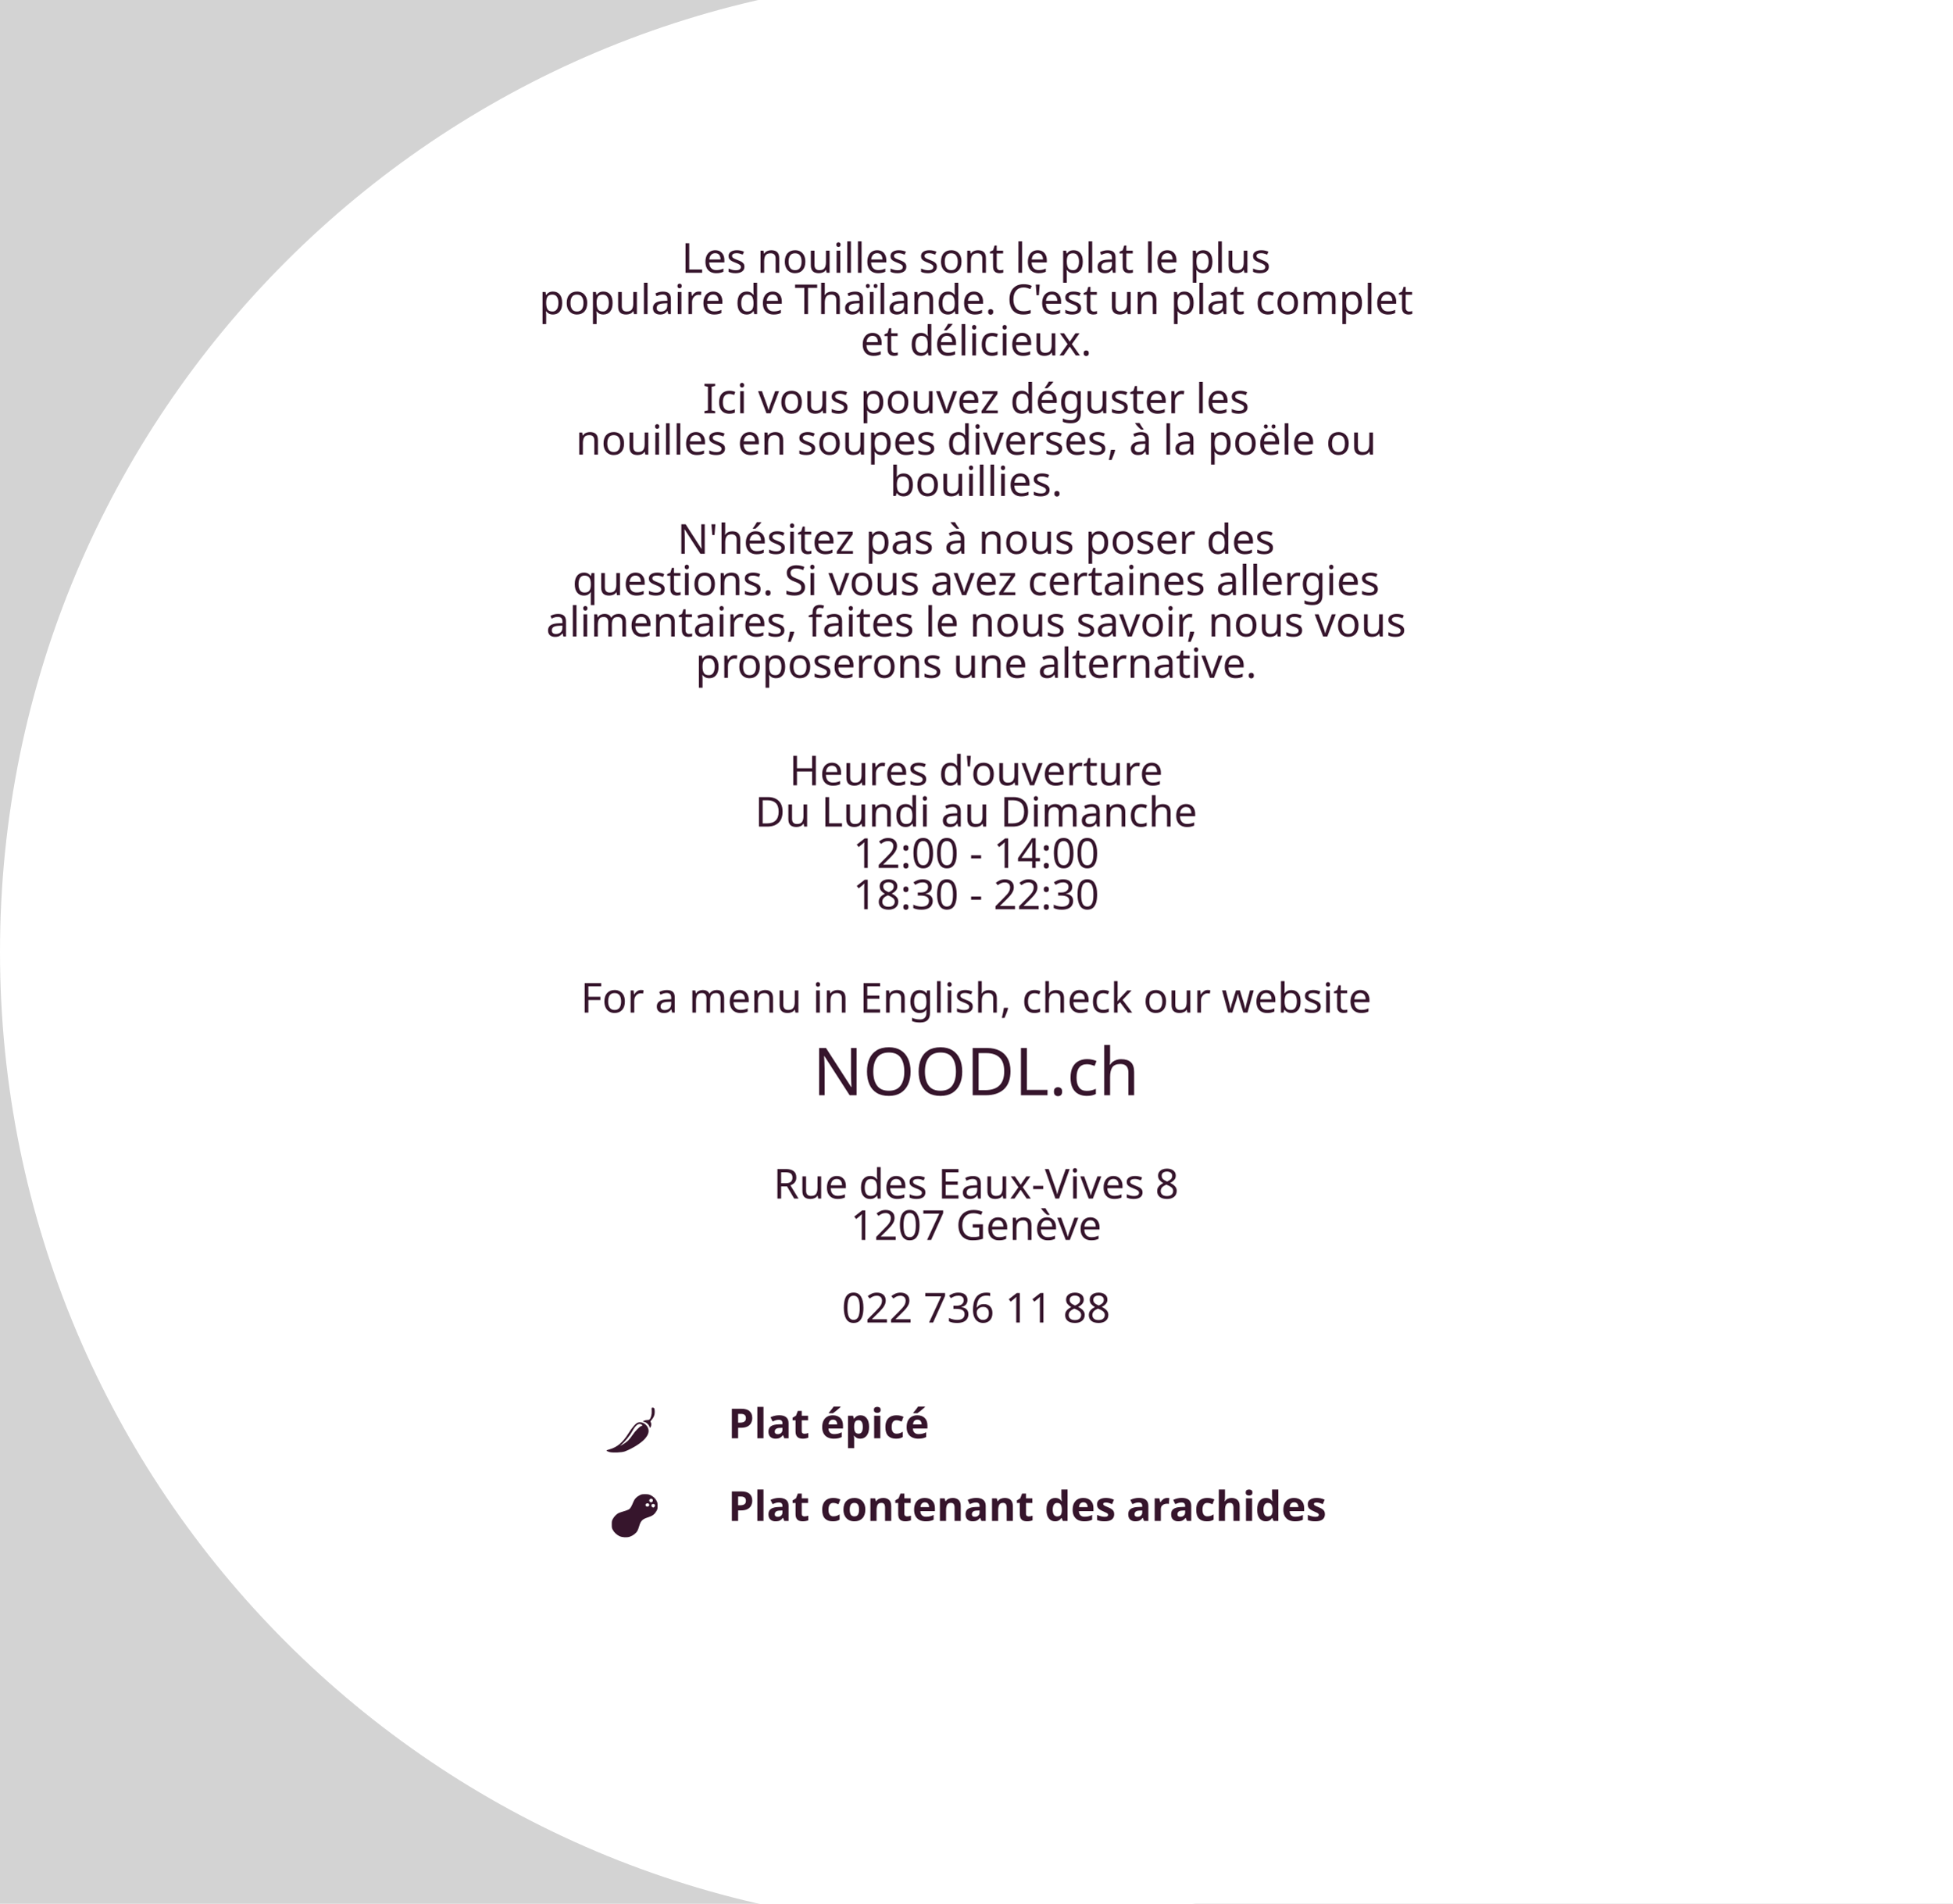
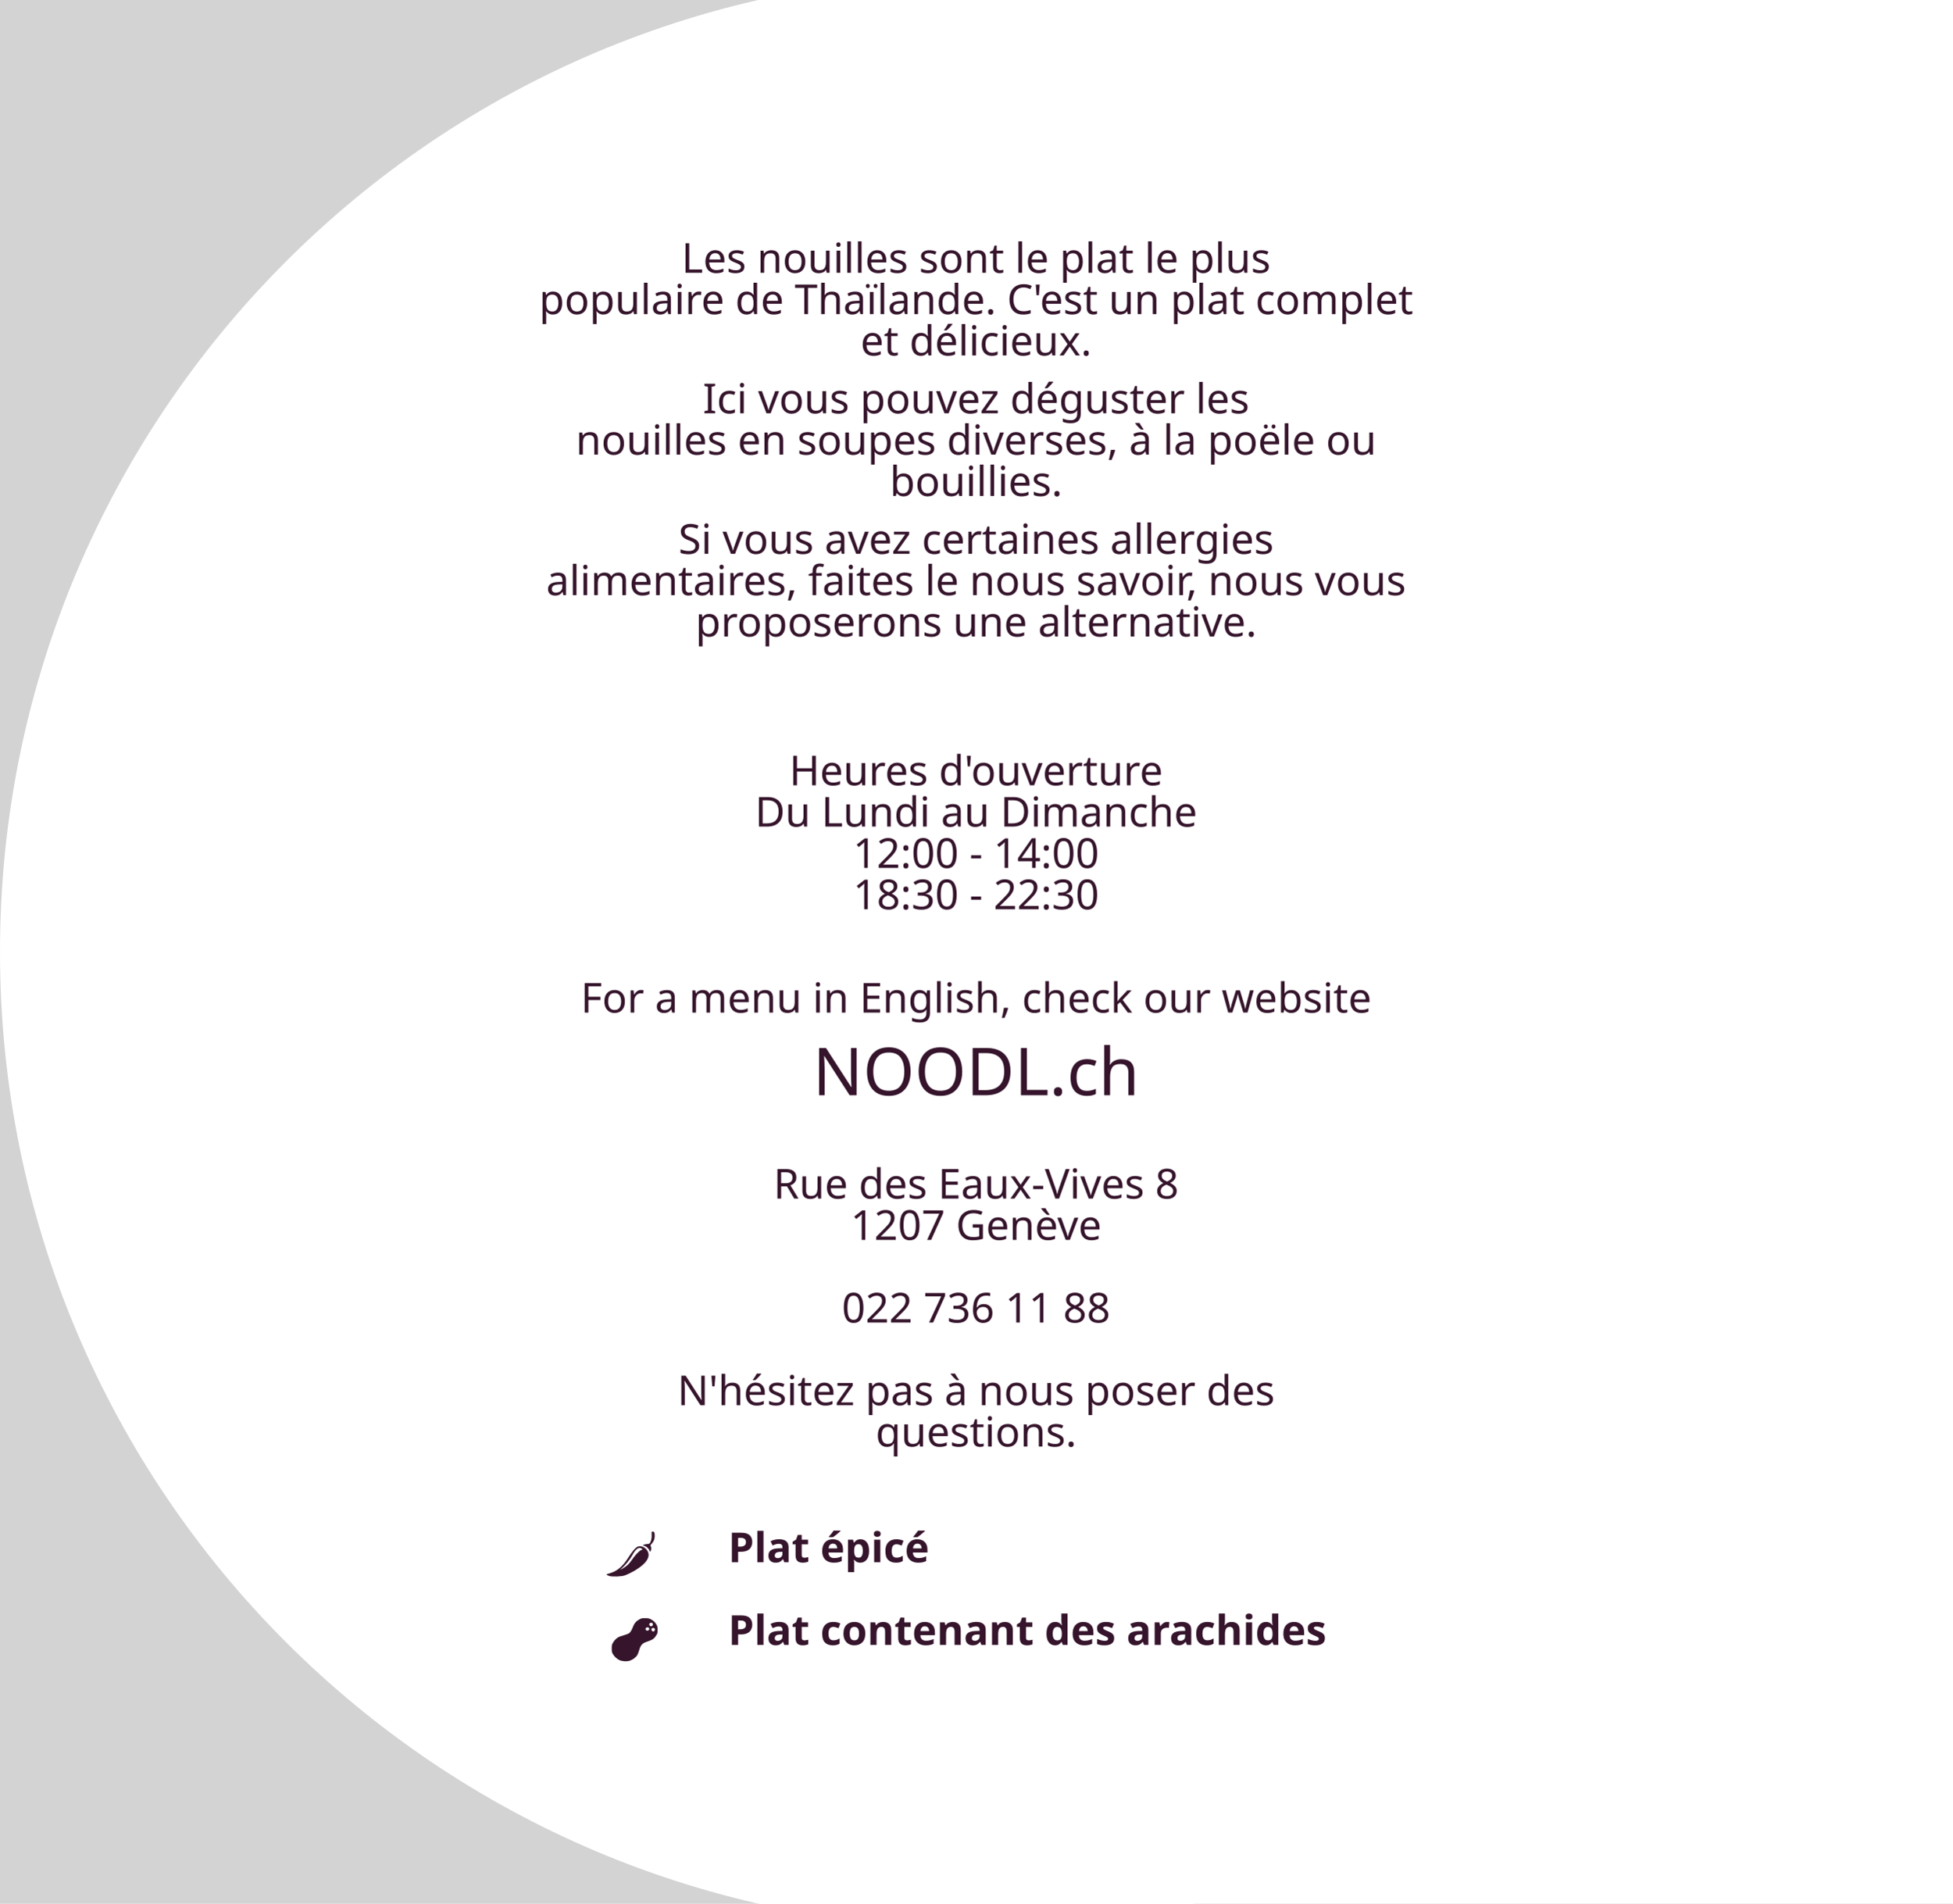
<svg width="2362" height="2303">
  <rect x="0" y="0" width="2362" height="2303" fill="lightgrey" />
  <circle cx="1181" cy="1151.5" r="1181" fill="white" />
  <rect x="1181" y="0" width="2362" height="2303" fill="white" />
  <g id="text" style="font-family:chivo;font-size:50;" transform="translate(0, 200)">
    <text x="1181" y="130" text-anchor="middle" fill="rgb(54,21,44)">Les nouilles sont le plat le plus </text>
    <text x="1181" y="180" text-anchor="middle" fill="rgb(54,21,44)">populaire de Thaïlande. C'est un plat complet </text>
    <text x="1181" y="230" text-anchor="middle" fill="rgb(54,21,44)">et délicieux. </text>
    <text x="1181" y="300" text-anchor="middle" fill="rgb(54,21,44)">Ici vous pouvez déguster les </text>
    <text x="1181" y="350" text-anchor="middle" fill="rgb(54,21,44)">nouilles en soupes diverses, à la poële ou </text>
    <text x="1181" y="400" text-anchor="middle" fill="rgb(54,21,44)">bouillies. </text>
-     <text x="1181" y="470" text-anchor="middle" fill="rgb(54,21,44)">N'hésitez pas à nous poser des </text>
-     <text x="1181" y="520" text-anchor="middle" fill="rgb(54,21,44)">questions. Si vous avez certaines allergies </text>
-     <text x="1181" y="570" text-anchor="middle" fill="rgb(54,21,44)">alimentaires, faites le nous savoir, nous vous </text>
-     <text x="1181" y="620" text-anchor="middle" fill="rgb(54,21,44)">proposerons une alternative. </text>
+     <text x="1181" y="470" text-anchor="middle" fill="rgb(54,21,44)">Si vous avez certaines allergies </text>
+     <text x="1181" y="520" text-anchor="middle" fill="rgb(54,21,44)">alimentaires, faites le nous savoir, nous vous </text>
+     <text x="1181" y="570" text-anchor="middle" fill="rgb(54,21,44)">proposerons une alternative. </text>
    <text x="1181" y="750" style="font-family:chivo;font-size:50;fill:rgb(54,21,44);text-anchor:middle">Heures d'ouverture</text>
    <text x="1181" y="800" style="font-family:chivo;font-size:50;fill:rgb(54,21,44);text-anchor:middle">Du Lundi au Dimanche</text>
    <text x="1181" y="850" style="font-family:chivo;font-size:50;fill:rgb(54,21,44);text-anchor:middle">12:00 - 14:00</text>
    <text x="1181" y="900" style="font-family:chivo;font-size:50;fill:rgb(54,21,44);text-anchor:middle">18:30 - 22:30</text>
    <text x="1181" y="1025" style="font-family:chivo;font-size:50;fill:rgb(54,21,44);text-anchor:middle">For a menu in English, check our website</text>
    <text x="1181" y="1125" style="font-family:chivo;font-size:80px;fill:rgb(54,21,44);text-anchor:middle">NOODL.ch</text>
    <text x="1181" y="1250" style="font-family:chivo;font-size:50;fill:rgb(54,21,44);text-anchor:middle">Rue des Eaux-Vives 8</text>
    <text x="1181" y="1300" style="font-family:chivo;font-size:50;fill:rgb(54,21,44);text-anchor:middle">1207 Genève</text>
    <text x="1181" y="1400" style="font-family:chivo;font-size:50;fill:rgb(54,21,44);text-anchor:middle">022 736 11 88</text>
-     <path d="m 14.991,141.353 c -10.583,-3.753 -10.527,-4.567 0.518,-7.624 23.355,-6.463 40.339,-20.582 57.27,-47.607 12.432,-19.844 22.559,-31.348 29.626,-33.656 12.058,-3.937 27.402,5.55 31.175,19.275 2.608,9.486 -1.075,19.611 -11.11,30.539 -11.994,13.062 -36.749,28.563 -59.673,37.366 -9.758,3.747 -39.099,4.796 -47.806,1.708 z m 56.847,-33.919 c 3.671,-3.522 9.703,-11.027 13.404,-16.679 7.88,-12.033 21.676,-26.274 26.815,-27.68 4.647,-1.271 4.558,-2.881 -0.294,-5.29 -8.133,-4.038 -17.09,3.017 -26.9,21.188 -6.829,12.648 -21.96,31.25 -33.233,40.857 -5.046,4.3 -4.913,4.275 4.161,-0.776 5.155,-2.869 12.376,-8.098 16.047,-11.619 z M 137.277,65.791 c -1.858,-6.381 -8.372,-13.003 -14.657,-14.902 l -6.22,-1.88 4.467,-2.182 c 2.457,-1.2 6.57,-2.036 9.14,-1.858 2.57,0.178 5.717,-0.621 6.994,-1.776 4.36,-3.943 7.354,-15.688 6.661,-26.127 -0.646,-9.729 -0.624,-9.792 3.366,-9.792 4.447,0 5.797,3.042 5.832,13.144 0.031,8.8 -2.763,16.199 -8.667,22.956 -4.137,4.735 -4.918,6.514 -3.525,8.032 2.396,2.611 2.189,11.136 -0.359,14.799 -1.964,2.824 -2.096,2.806 -3.034,-0.414 z" transform="translate(731,1500) scale(0.4)" fill="rgb(54,21,44)" />
-     <text x="881" y="1540" fill="rgb(54,21,44)" font-weight="bold">Plat épicé</text>
-     <path d="m 123.687,19.163 c 8.751,0 10.959,0.363 16.206,2.67 7.749,3.406 15.171,10.368 18.804,17.635 2.46,4.92 2.847,6.989 2.847,15.195 0,8.92 -0.222,9.885 -3.649,15.812 -5.492,9.498 -11.824,14.279 -24.217,18.285 -18.457,5.966 -22.936,10.34 -27.824,27.168 -1.475,5.079 -3.784,11.259 -5.13,13.734 -4.055,7.459 -13.284,14.655 -23.138,18.039 -8.743,3.002 -22.767,2.282 -31.175,-1.602 -8.104,-3.742 -16.523,-11.606 -20.439,-19.09 -2.777,-5.309 -3.06,-6.814 -3.06,-16.348 0,-9.472 0.292,-11.057 2.981,-16.191 3.905,-7.456 11.563,-15.343 17.7,-18.229 2.702,-1.271 9.895,-3.754 15.983,-5.516 6.088,-1.762 12.853,-4.258 15.034,-5.549 4.322,-2.558 8.465,-9.436 13.403,-22.246 3.476,-9.017 9.638,-15.681 18.812,-20.346 6.321,-3.214 7.35,-3.424 16.862,-3.424 z m 18.452,13.623 c -4.442,-0.147 -8.006,5.53 -3.978,9.307 0.922,0.864 2.566,1.57 3.655,1.57 5.065,0 7.488,-6.836 3.455,-9.75 -1.036,-0.749 -2.107,-1.093 -3.133,-1.127 z m -10.978,13.967 c -0.186,-0.006 -0.373,-0.004 -0.558,0.006 -3.267,0.182 -6.358,2.864 -5.467,6.193 0.822,3.071 4.871,4.884 7.686,3.441 4.001,-2.051 4.839,-5.486 1.989,-8.158 -1.05,-0.985 -2.347,-1.439 -3.649,-1.482 z m 17.054,1.91 c -1.525,0 -3.347,0.541 -4.051,1.201 -2.121,1.989 -1.522,6.527 1.089,8.242 1.304,0.856 2.636,1.557 2.962,1.557 2.163,0 5.332,-3.48 5.332,-5.855 0,-3.441 -1.764,-5.145 -5.332,-5.145 z" transform="translate(731,1600) scale(0.4)" fill="rgb(54,21,44)" />
-     <text x="881" y="1640" fill="rgb(54,21,44)" font-weight="bold">Plat contenant des arachides</text>
+     <text x="1181" y="1500" text-anchor="middle" fill="rgb(54,21,44)">N'hésitez pas à nous poser des </text>
+     <text x="1181" y="1550" text-anchor="middle" fill="rgb(54,21,44)">questions. </text>
+     <path d="m 14.991,141.353 c -10.583,-3.753 -10.527,-4.567 0.518,-7.624 23.355,-6.463 40.339,-20.582 57.27,-47.607 12.432,-19.844 22.559,-31.348 29.626,-33.656 12.058,-3.937 27.402,5.55 31.175,19.275 2.608,9.486 -1.075,19.611 -11.11,30.539 -11.994,13.062 -36.749,28.563 -59.673,37.366 -9.758,3.747 -39.099,4.796 -47.806,1.708 z m 56.847,-33.919 c 3.671,-3.522 9.703,-11.027 13.404,-16.679 7.88,-12.033 21.676,-26.274 26.815,-27.68 4.647,-1.271 4.558,-2.881 -0.294,-5.29 -8.133,-4.038 -17.09,3.017 -26.9,21.188 -6.829,12.648 -21.96,31.25 -33.233,40.857 -5.046,4.3 -4.913,4.275 4.161,-0.776 5.155,-2.869 12.376,-8.098 16.047,-11.619 z M 137.277,65.791 c -1.858,-6.381 -8.372,-13.003 -14.657,-14.902 l -6.22,-1.88 4.467,-2.182 c 2.457,-1.2 6.57,-2.036 9.14,-1.858 2.57,0.178 5.717,-0.621 6.994,-1.776 4.36,-3.943 7.354,-15.688 6.661,-26.127 -0.646,-9.729 -0.624,-9.792 3.366,-9.792 4.447,0 5.797,3.042 5.832,13.144 0.031,8.8 -2.763,16.199 -8.667,22.956 -4.137,4.735 -4.918,6.514 -3.525,8.032 2.396,2.611 2.189,11.136 -0.359,14.799 -1.964,2.824 -2.096,2.806 -3.034,-0.414 z" transform="translate(731,1650) scale(0.4)" fill="rgb(54,21,44)" />
+     <text x="881" y="1690" fill="rgb(54,21,44)" font-weight="bold">Plat épicé</text>
+     <path d="m 123.687,19.163 c 8.751,0 10.959,0.363 16.206,2.67 7.749,3.406 15.171,10.368 18.804,17.635 2.46,4.92 2.847,6.989 2.847,15.195 0,8.92 -0.222,9.885 -3.649,15.812 -5.492,9.498 -11.824,14.279 -24.217,18.285 -18.457,5.966 -22.936,10.34 -27.824,27.168 -1.475,5.079 -3.784,11.259 -5.13,13.734 -4.055,7.459 -13.284,14.655 -23.138,18.039 -8.743,3.002 -22.767,2.282 -31.175,-1.602 -8.104,-3.742 -16.523,-11.606 -20.439,-19.09 -2.777,-5.309 -3.06,-6.814 -3.06,-16.348 0,-9.472 0.292,-11.057 2.981,-16.191 3.905,-7.456 11.563,-15.343 17.7,-18.229 2.702,-1.271 9.895,-3.754 15.983,-5.516 6.088,-1.762 12.853,-4.258 15.034,-5.549 4.322,-2.558 8.465,-9.436 13.403,-22.246 3.476,-9.017 9.638,-15.681 18.812,-20.346 6.321,-3.214 7.35,-3.424 16.862,-3.424 z m 18.452,13.623 c -4.442,-0.147 -8.006,5.53 -3.978,9.307 0.922,0.864 2.566,1.57 3.655,1.57 5.065,0 7.488,-6.836 3.455,-9.75 -1.036,-0.749 -2.107,-1.093 -3.133,-1.127 z m -10.978,13.967 c -0.186,-0.006 -0.373,-0.004 -0.558,0.006 -3.267,0.182 -6.358,2.864 -5.467,6.193 0.822,3.071 4.871,4.884 7.686,3.441 4.001,-2.051 4.839,-5.486 1.989,-8.158 -1.05,-0.985 -2.347,-1.439 -3.649,-1.482 z m 17.054,1.91 c -1.525,0 -3.347,0.541 -4.051,1.201 -2.121,1.989 -1.522,6.527 1.089,8.242 1.304,0.856 2.636,1.557 2.962,1.557 2.163,0 5.332,-3.48 5.332,-5.855 0,-3.441 -1.764,-5.145 -5.332,-5.145 z" transform="translate(731,1750) scale(0.4)" fill="rgb(54,21,44)" />
+     <text x="881" y="1790" fill="rgb(54,21,44)" font-weight="bold">Plat contenant des arachides</text>
  </g>
</svg>
